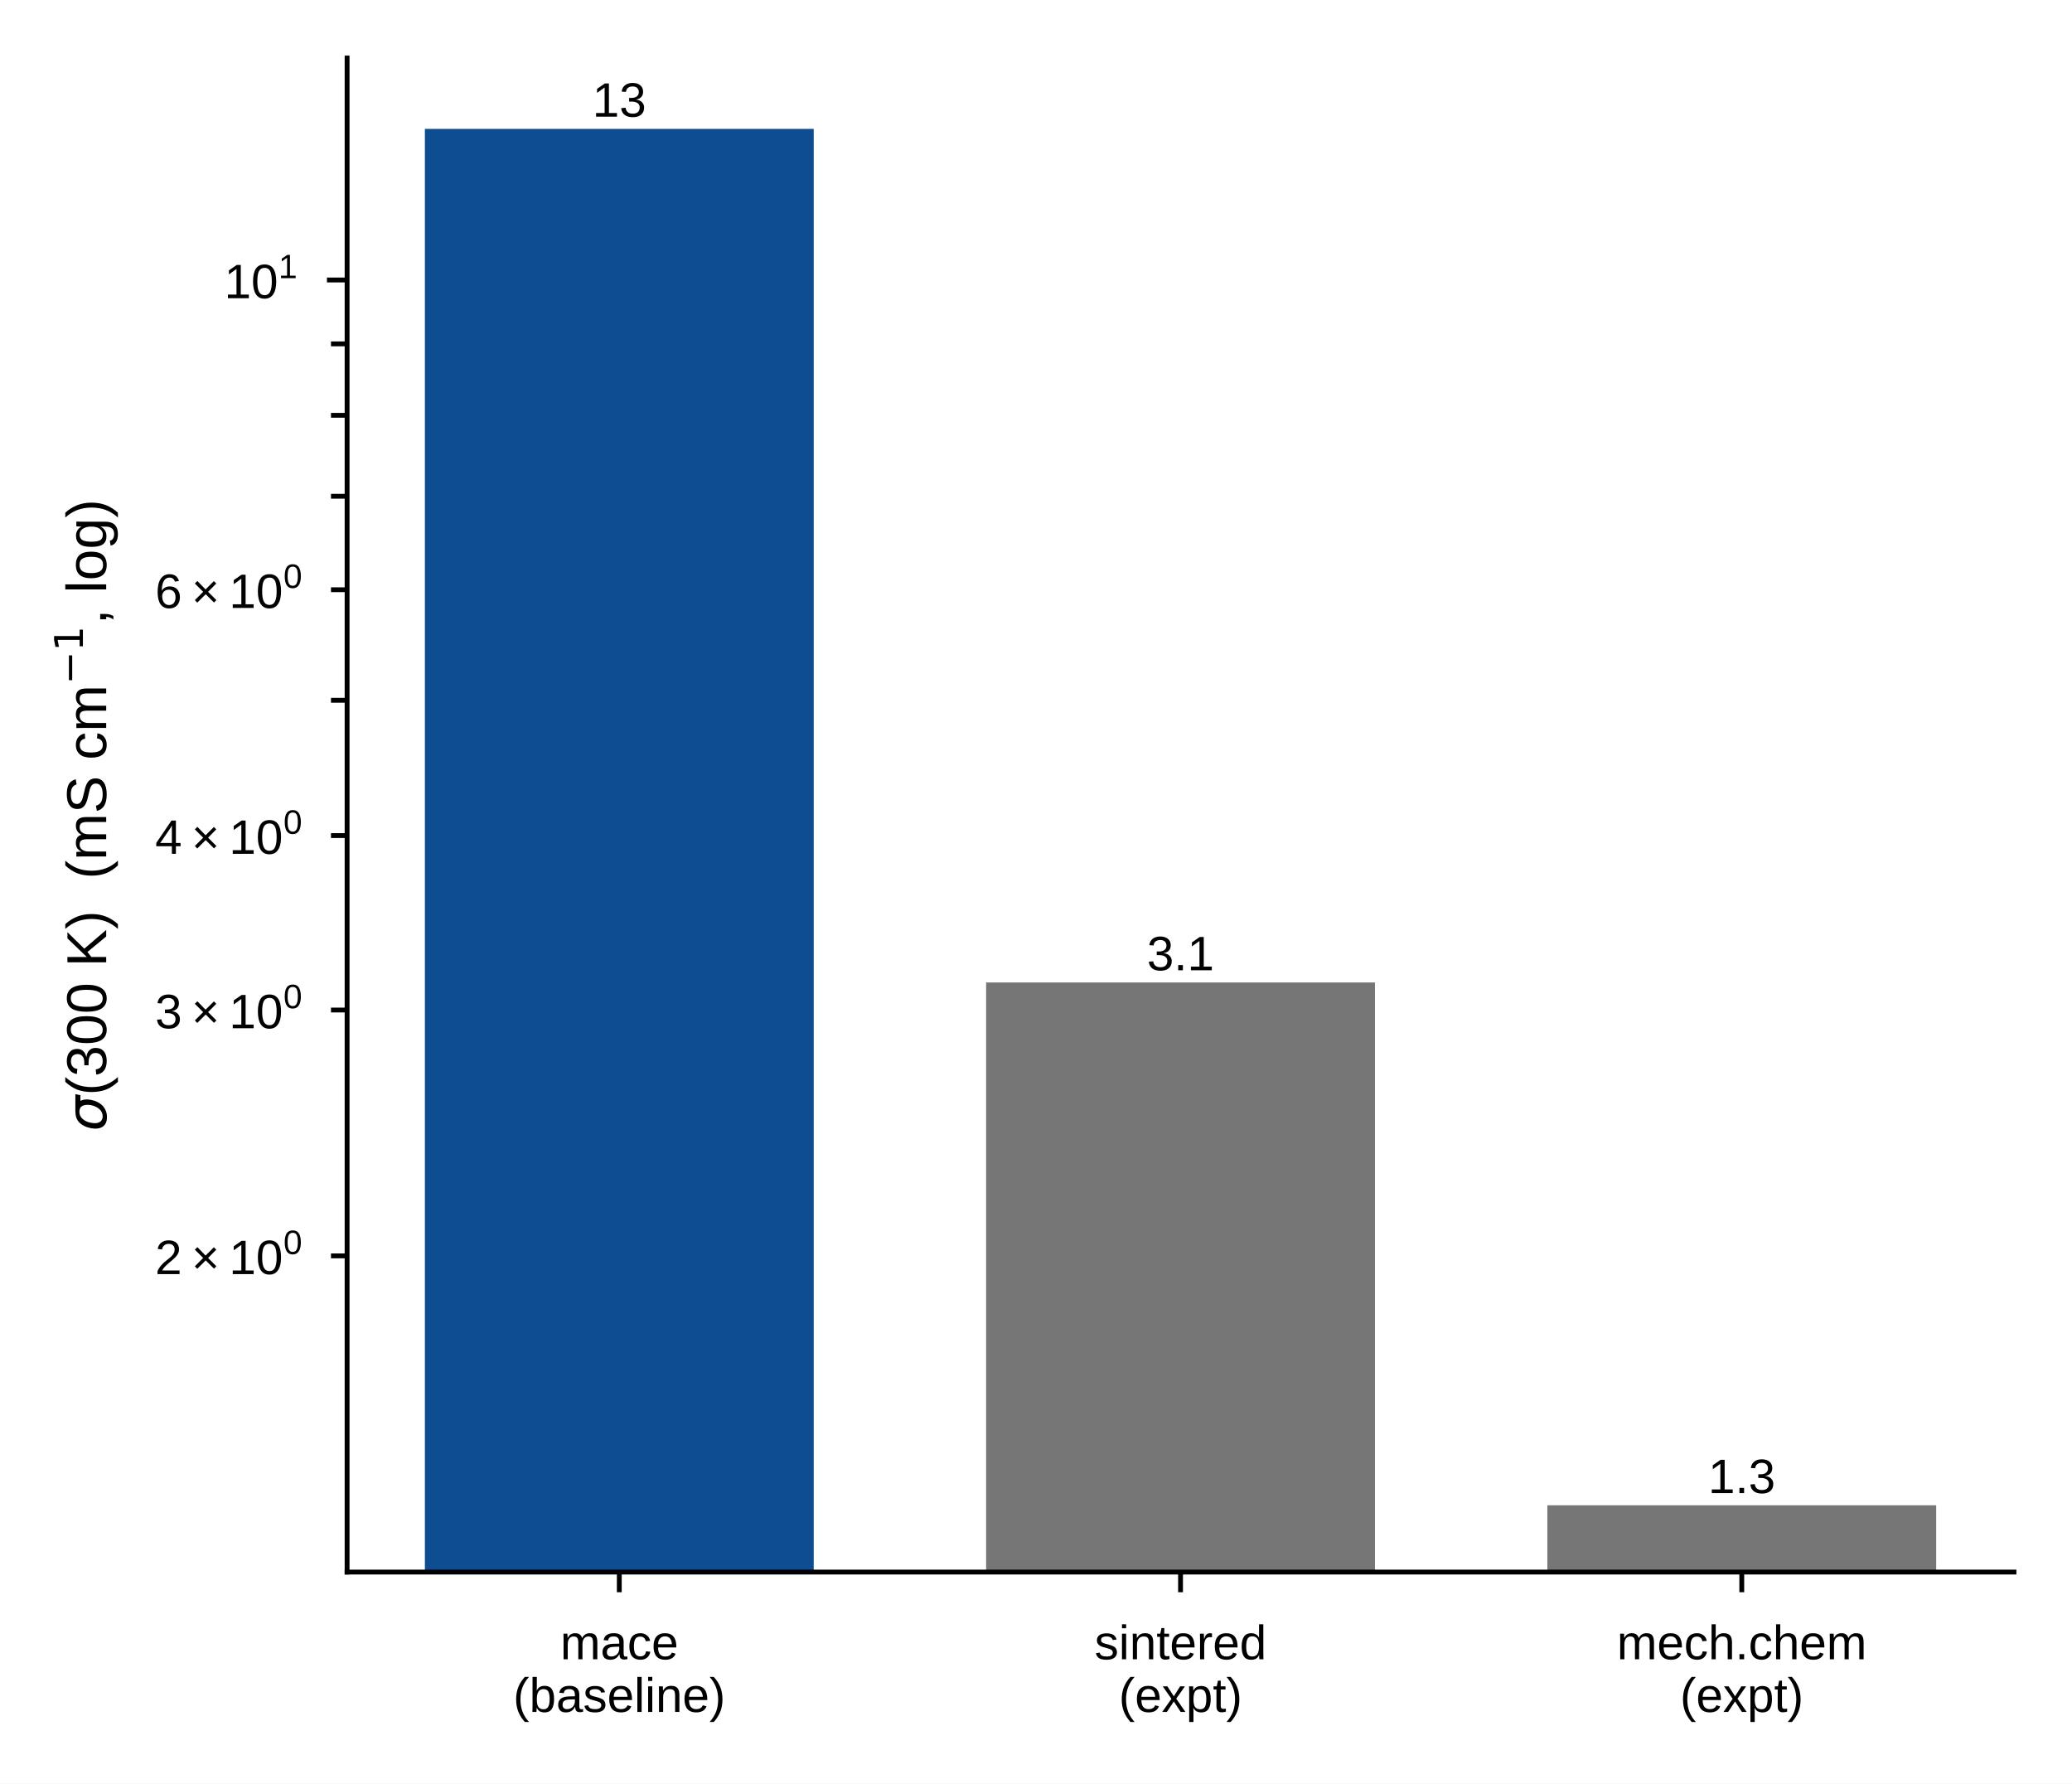
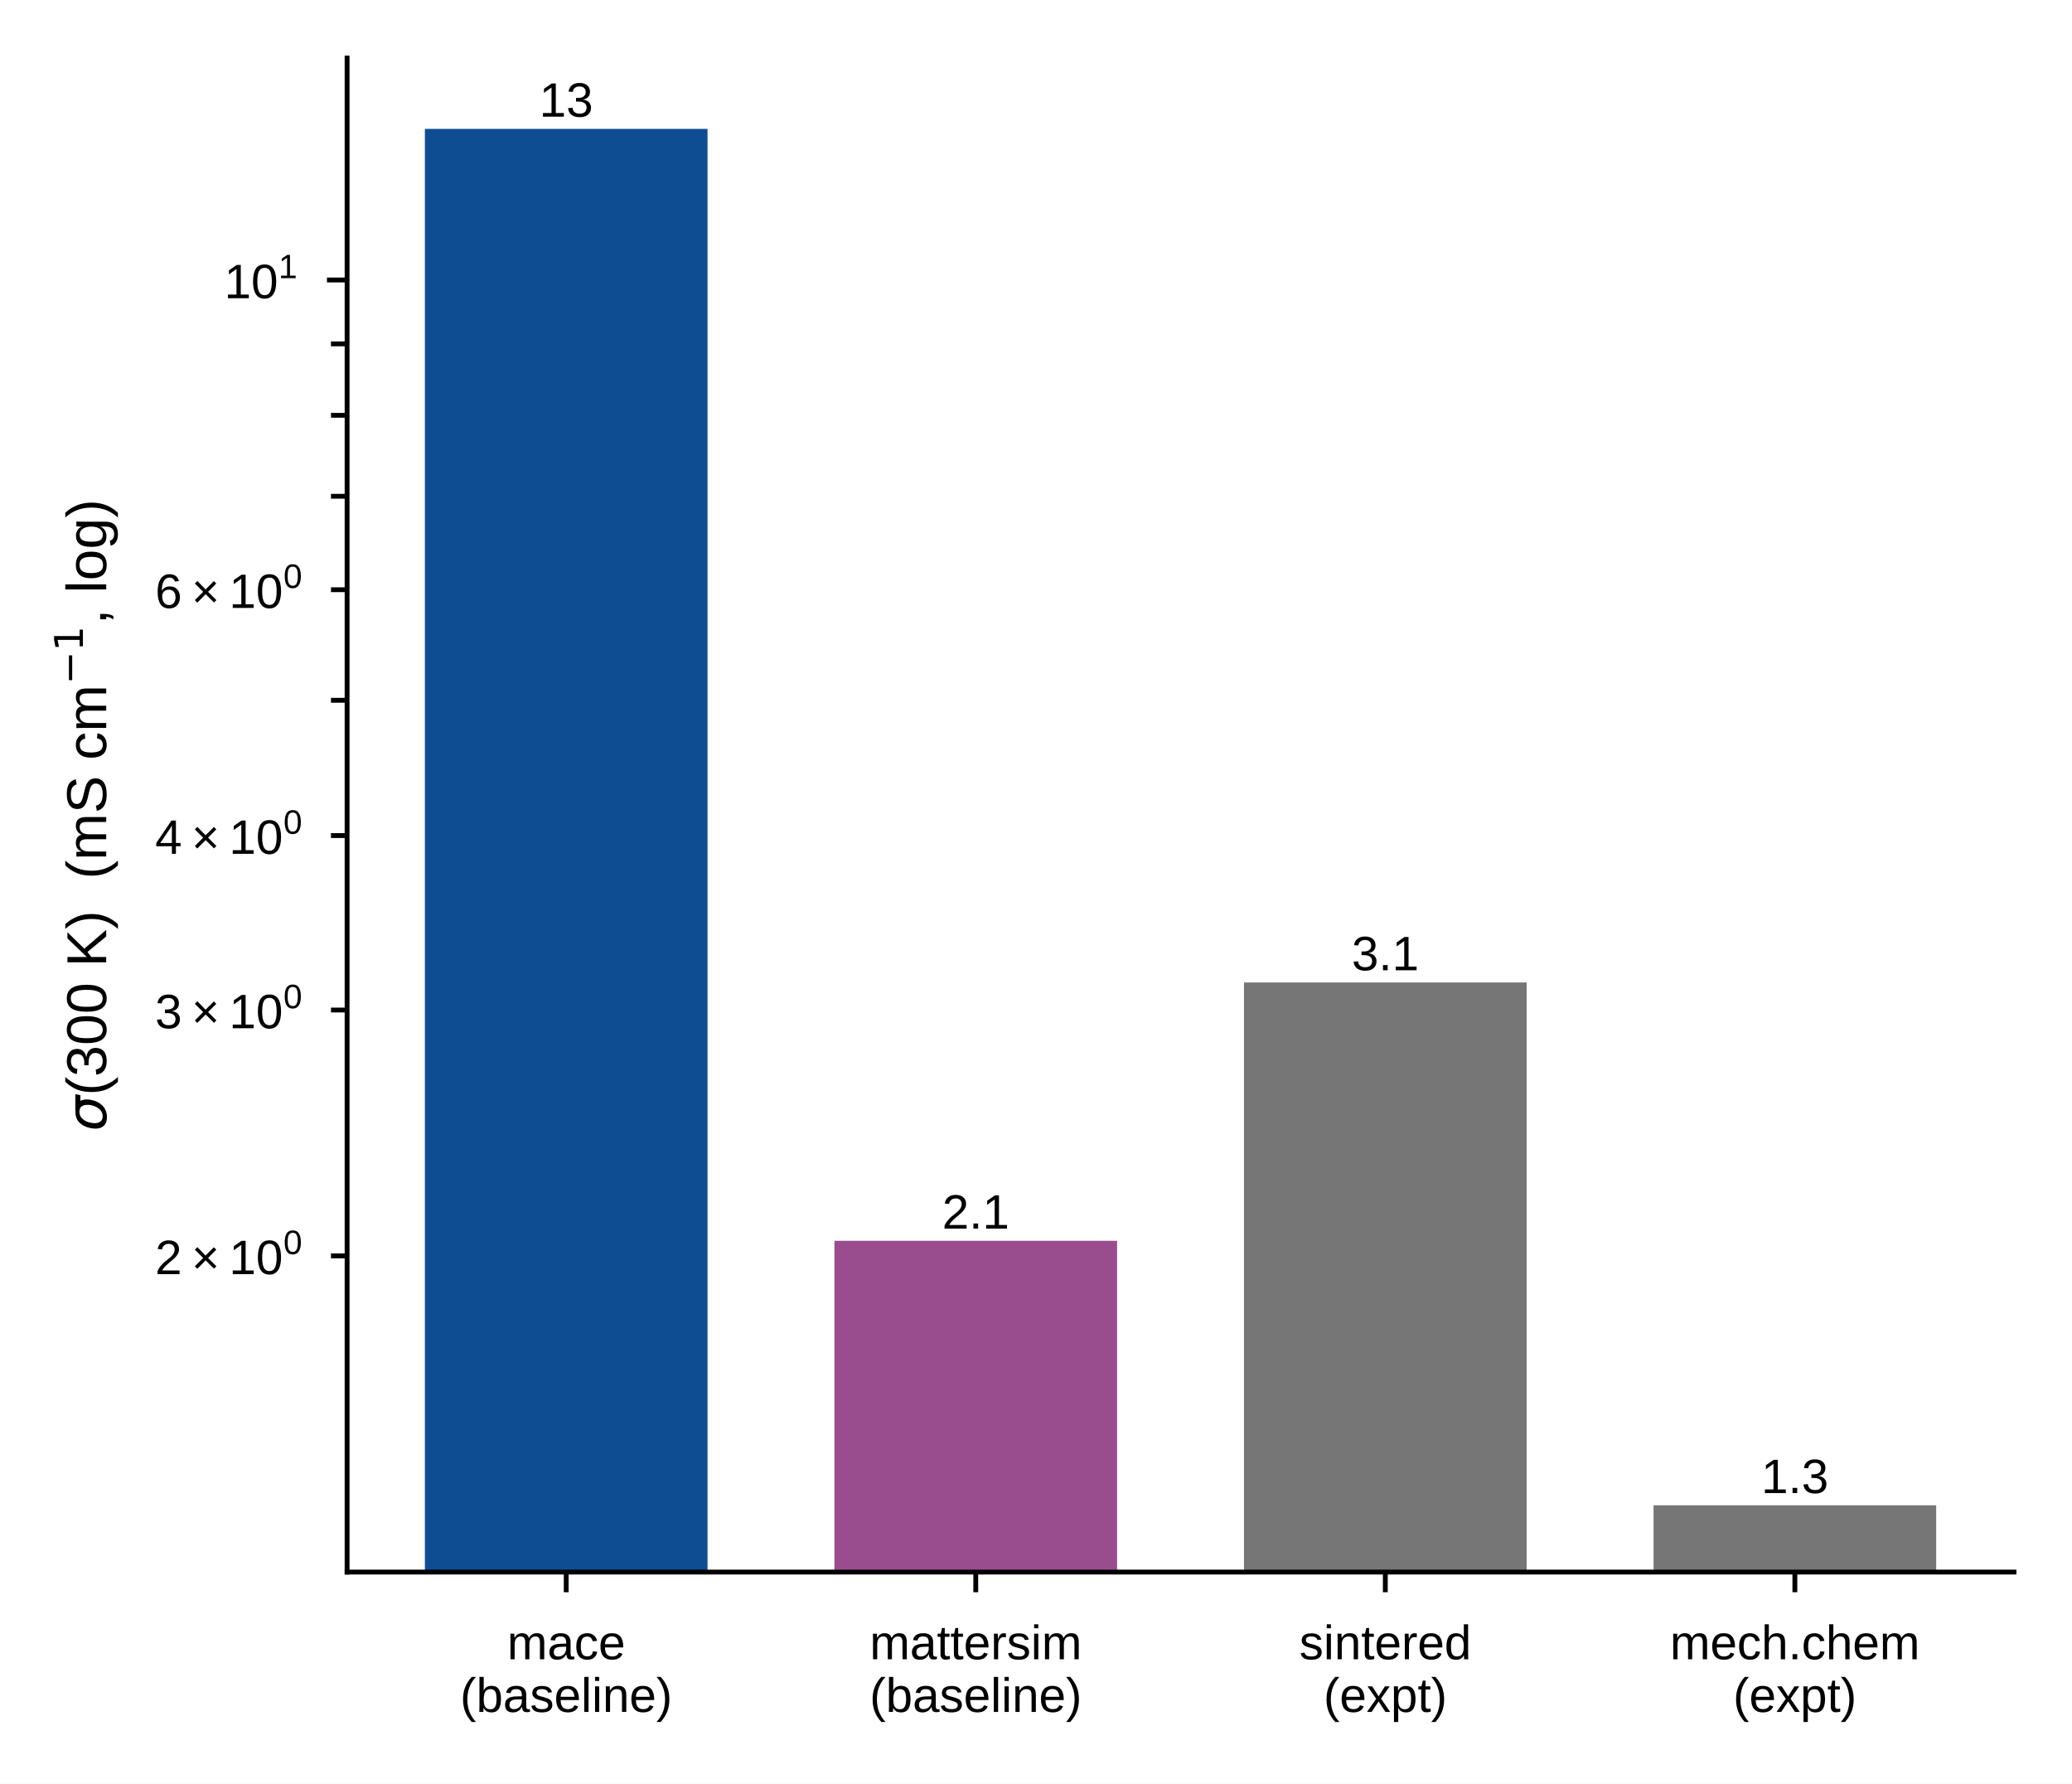
<svg xmlns="http://www.w3.org/2000/svg" xmlns:xlink="http://www.w3.org/1999/xlink" width="257.11pt" height="221.289pt" viewBox="0 0 257.11 221.289" version="1.1">
  <defs>
    <style type="text/css">*{stroke-linejoin: round; stroke-linecap: butt}</style>
  </defs>
  <g id="figure_1">
    <g id="patch_1">
      <path d="M 0 221.289  L 257.11 221.289  L 257.11 0  L 0 0  z " style="fill: #ffffff" />
    </g>
    <g id="axes_1">
      <g id="patch_2">
        <path d="M 43.07 195.028  L 249.91 195.028  L 249.91 7.2  L 43.07 7.2  z " style="fill: #ffffff" />
      </g>
      <g id="patch_3">
-         <path d="M 52.472 173416.374  L 101.222 173416.374  L 101.222 15.738  L 52.472 15.738  z " clip-path="url(#pb1cf1a25ad)" style="fill: #0f4d92; stroke: #ffffff; stroke-width: 0.5; stroke-linejoin: miter" />
+         <path d="M 52.472 173416.374  L 88.046 173416.374  L 88.046 15.738  L 52.472 15.738  z " clip-path="url(#p5d20b3a126)" style="fill: #0f4d92; stroke: #ffffff; stroke-width: 0.5; stroke-linejoin: miter" />
      </g>
      <g id="patch_4">
-         <path d="M 122.115 173416.374  L 170.865 173416.374  L 170.865 121.631  L 122.115 121.631  z " clip-path="url(#pb1cf1a25ad)" style="fill: #767676; stroke: #ffffff; stroke-width: 0.5; stroke-linejoin: miter" />
+         <path d="M 103.292 173416.374  L 138.867 173416.374  L 138.867 153.683  L 103.292 153.683  z " clip-path="url(#p5d20b3a126)" style="fill: #9a4d8e; stroke: #ffffff; stroke-width: 0.5; stroke-linejoin: miter" />
      </g>
      <g id="patch_5">
-         <path d="M 191.758 173416.374  L 240.508 173416.374  L 240.508 186.491  L 191.758 186.491  z " clip-path="url(#pb1cf1a25ad)" style="fill: #767676; stroke: #ffffff; stroke-width: 0.5; stroke-linejoin: miter" />
+         <path d="M 154.113 173416.374  L 189.688 173416.374  L 189.688 121.631  L 154.113 121.631  z " clip-path="url(#p5d20b3a126)" style="fill: #767676; stroke: #ffffff; stroke-width: 0.5; stroke-linejoin: miter" />
+       </g>
+       <g id="patch_6">
+         <path d="M 204.934 173416.374  L 240.508 173416.374  L 240.508 186.491  L 204.934 186.491  z " clip-path="url(#p5d20b3a126)" style="fill: #767676; stroke: #ffffff; stroke-width: 0.5; stroke-linejoin: miter" />
      </g>
      <g id="matplotlib.axis_1">
        <g id="xtick_1">
          <g id="line2d_1">
            <defs>
-               <path id="md21ac53387" d="M 0 0  L 0 2.5  " style="stroke: #000000; stroke-width: 0.6" />
+               <path id="mb6418b07a8" d="M 0 0  L 0 2.5  " style="stroke: #000000; stroke-width: 0.6" />
            </defs>
            <g>
-               <use xlink:href="#md21ac53387" x="76.847" y="195.028" style="stroke: #000000; stroke-width: 0.6" />
+               <use xlink:href="#mb6418b07a8" x="70.259" y="195.028" style="stroke: #000000; stroke-width: 0.6" />
            </g>
          </g>
          <g id="text_1">
-             <text style="font-size: 6px; font-family: 'Arial', 'Helvetica', 'DejaVu Sans', 'Liberation Sans', sans-serif" transform="translate(69.51143 205.8463)">mace</text>
-             <text style="font-size: 6px; font-family: 'Arial', 'Helvetica', 'DejaVu Sans', 'Liberation Sans', sans-serif" transform="translate(63.67456 212.3766)">(baseline)</text>
+             <text style="font-size: 6px; font-family: 'Arial', 'Helvetica', 'DejaVu Sans', 'Liberation Sans', sans-serif" transform="translate(62.92357 205.8463)">mace</text>
+             <text style="font-size: 6px; font-family: 'Arial', 'Helvetica', 'DejaVu Sans', 'Liberation Sans', sans-serif" transform="translate(57.0867 212.3766)">(baseline)</text>
          </g>
        </g>
        <g id="xtick_2">
          <g id="line2d_2">
            <g>
-               <use xlink:href="#md21ac53387" x="146.49" y="195.028" style="stroke: #000000; stroke-width: 0.6" />
+               <use xlink:href="#mb6418b07a8" x="121.08" y="195.028" style="stroke: #000000; stroke-width: 0.6" />
            </g>
          </g>
          <g id="text_2">
-             <text style="font-size: 6px; font-family: 'Arial', 'Helvetica', 'DejaVu Sans', 'Liberation Sans', sans-serif" transform="translate(135.818 205.8463)">sintered</text>
-             <text style="font-size: 6px; font-family: 'Arial', 'Helvetica', 'DejaVu Sans', 'Liberation Sans', sans-serif" transform="translate(138.8222 212.3766)">(expt)</text>
+             <text style="font-size: 6px; font-family: 'Arial', 'Helvetica', 'DejaVu Sans', 'Liberation Sans', sans-serif" transform="translate(107.913 205.8463)">mattersim</text>
+             <text style="font-size: 6px; font-family: 'Arial', 'Helvetica', 'DejaVu Sans', 'Liberation Sans', sans-serif" transform="translate(107.9073 212.3766)">(baseline)</text>
          </g>
        </g>
        <g id="xtick_3">
          <g id="line2d_3">
            <g>
-               <use xlink:href="#md21ac53387" x="216.133" y="195.028" style="stroke: #000000; stroke-width: 0.6" />
+               <use xlink:href="#mb6418b07a8" x="171.9" y="195.028" style="stroke: #000000; stroke-width: 0.6" />
            </g>
          </g>
          <g id="text_3">
-             <text style="font-size: 6px; font-family: 'Arial', 'Helvetica', 'DejaVu Sans', 'Liberation Sans', sans-serif" transform="translate(200.6287 205.8463)">mech.chem</text>
-             <text style="font-size: 6px; font-family: 'Arial', 'Helvetica', 'DejaVu Sans', 'Liberation Sans', sans-serif" transform="translate(208.4653 212.3766)">(expt)</text>
+             <text style="font-size: 6px; font-family: 'Arial', 'Helvetica', 'DejaVu Sans', 'Liberation Sans', sans-serif" transform="translate(161.2283 205.8463)">sintered</text>
+             <text style="font-size: 6px; font-family: 'Arial', 'Helvetica', 'DejaVu Sans', 'Liberation Sans', sans-serif" transform="translate(164.2325 212.3766)">(expt)</text>
+           </g>
+         </g>
+         <g id="xtick_4">
+           <g id="line2d_4">
+             <g>
+               <use xlink:href="#mb6418b07a8" x="222.721" y="195.028" style="stroke: #000000; stroke-width: 0.6" />
+             </g>
+           </g>
+           <g id="text_4">
+             <text style="font-size: 6px; font-family: 'Arial', 'Helvetica', 'DejaVu Sans', 'Liberation Sans', sans-serif" transform="translate(207.2166 205.8463)">mech.chem</text>
+             <text style="font-size: 6px; font-family: 'Arial', 'Helvetica', 'DejaVu Sans', 'Liberation Sans', sans-serif" transform="translate(215.0531 212.3766)">(expt)</text>
          </g>
        </g>
      </g>
      <g id="matplotlib.axis_2">
        <g id="ytick_1">
-           <g id="line2d_4">
+           <g id="line2d_5">
            <defs>
-               <path id="m3cbc60d494" d="M 0 0  L -2.5 0  " style="stroke: #000000; stroke-width: 0.6" />
+               <path id="m268b944a2a" d="M 0 0  L -2.5 0  " style="stroke: #000000; stroke-width: 0.6" />
            </defs>
            <g>
-               <use xlink:href="#m3cbc60d494" x="43.07" y="34.735" style="stroke: #000000; stroke-width: 0.6" />
-             </g>
-           </g>
-           <g id="text_4">
+               <use xlink:href="#m268b944a2a" x="43.07" y="34.735" style="stroke: #000000; stroke-width: 0.6" />
+             </g>
+           </g>
+           <g id="text_5">
            <g transform="translate(27.83 37.49454)">
              <text>
                <tspan x="0" y="-0.503" style="font-size: 6px; font-family: 'Arial'">1</tspan>
                <tspan x="3.337" y="-0.503" style="font-size: 6px; font-family: 'Arial'">0</tspan>
                <tspan x="6.731" y="-2.981" style="font-size: 4.2px; font-family: 'Arial'">1</tspan>
              </text>
            </g>
          </g>
        </g>
        <g id="ytick_2">
-           <g id="line2d_5">
+           <g id="line2d_6">
            <defs>
-               <path id="mc75604034f" d="M 0 0  L -2 0  " style="stroke: #000000; stroke-width: 0.6" />
+               <path id="m407b555080" d="M 0 0  L -2 0  " style="stroke: #000000; stroke-width: 0.6" />
            </defs>
            <g>
-               <use xlink:href="#mc75604034f" x="43.07" y="155.802" style="stroke: #000000; stroke-width: 0.6" />
-             </g>
-           </g>
-           <g id="text_5">
+               <use xlink:href="#m407b555080" x="43.07" y="155.802" style="stroke: #000000; stroke-width: 0.6" />
+             </g>
+           </g>
+           <g id="text_6">
            <g transform="translate(19.25 158.562)">
              <text>
                <tspan x="0" y="-0.503" style="font-size: 6px; font-family: 'Arial'">2</tspan>
                <tspan x="4.506" y="-0.503" style="font-size: 6px; font-family: 'Arial'">×</tspan>
                <tspan x="9.179" y="-0.503" style="font-size: 6px; font-family: 'Arial'">1</tspan>
                <tspan x="12.516" y="-0.503" style="font-size: 6px; font-family: 'Arial'">0</tspan>
                <tspan x="15.91" y="-2.981" style="font-size: 4.2px; font-family: 'Arial'">0</tspan>
              </text>
            </g>
          </g>
        </g>
        <g id="ytick_3">
-           <g id="line2d_6">
-             <g>
-               <use xlink:href="#mc75604034f" x="43.07" y="125.302" style="stroke: #000000; stroke-width: 0.6" />
-             </g>
-           </g>
-           <g id="text_6">
+           <g id="line2d_7">
+             <g>
+               <use xlink:href="#m407b555080" x="43.07" y="125.302" style="stroke: #000000; stroke-width: 0.6" />
+             </g>
+           </g>
+           <g id="text_7">
            <g transform="translate(19.25 128.0615)">
              <text>
                <tspan x="0" y="-0.503" style="font-size: 6px; font-family: 'Arial'">3</tspan>
                <tspan x="4.506" y="-0.503" style="font-size: 6px; font-family: 'Arial'">×</tspan>
                <tspan x="9.179" y="-0.503" style="font-size: 6px; font-family: 'Arial'">1</tspan>
                <tspan x="12.516" y="-0.503" style="font-size: 6px; font-family: 'Arial'">0</tspan>
                <tspan x="15.91" y="-2.981" style="font-size: 4.2px; font-family: 'Arial'">0</tspan>
              </text>
            </g>
          </g>
        </g>
        <g id="ytick_4">
-           <g id="line2d_7">
-             <g>
-               <use xlink:href="#mc75604034f" x="43.07" y="103.661" style="stroke: #000000; stroke-width: 0.6" />
-             </g>
-           </g>
-           <g id="text_7">
+           <g id="line2d_8">
+             <g>
+               <use xlink:href="#m407b555080" x="43.07" y="103.661" style="stroke: #000000; stroke-width: 0.6" />
+             </g>
+           </g>
+           <g id="text_8">
            <g transform="translate(19.25 106.4211)">
              <text>
                <tspan x="0" y="-0.503" style="font-size: 6px; font-family: 'Arial'">4</tspan>
                <tspan x="4.506" y="-0.503" style="font-size: 6px; font-family: 'Arial'">×</tspan>
                <tspan x="9.179" y="-0.503" style="font-size: 6px; font-family: 'Arial'">1</tspan>
                <tspan x="12.516" y="-0.503" style="font-size: 6px; font-family: 'Arial'">0</tspan>
                <tspan x="15.91" y="-2.981" style="font-size: 4.2px; font-family: 'Arial'">0</tspan>
              </text>
            </g>
          </g>
        </g>
        <g id="ytick_5">
-           <g id="line2d_8">
-             <g>
-               <use xlink:href="#mc75604034f" x="43.07" y="86.875" style="stroke: #000000; stroke-width: 0.6" />
+           <g id="line2d_9">
+             <g>
+               <use xlink:href="#m407b555080" x="43.07" y="86.875" style="stroke: #000000; stroke-width: 0.6" />
            </g>
          </g>
        </g>
        <g id="ytick_6">
-           <g id="line2d_9">
-             <g>
-               <use xlink:href="#mc75604034f" x="43.07" y="73.161" style="stroke: #000000; stroke-width: 0.6" />
-             </g>
-           </g>
-           <g id="text_8">
+           <g id="line2d_10">
+             <g>
+               <use xlink:href="#m407b555080" x="43.07" y="73.161" style="stroke: #000000; stroke-width: 0.6" />
+             </g>
+           </g>
+           <g id="text_9">
            <g transform="translate(19.25 75.92061)">
              <text>
                <tspan x="0" y="-0.503" style="font-size: 6px; font-family: 'Arial'">6</tspan>
                <tspan x="4.506" y="-0.503" style="font-size: 6px; font-family: 'Arial'">×</tspan>
                <tspan x="9.179" y="-0.503" style="font-size: 6px; font-family: 'Arial'">1</tspan>
                <tspan x="12.516" y="-0.503" style="font-size: 6px; font-family: 'Arial'">0</tspan>
                <tspan x="15.91" y="-2.981" style="font-size: 4.2px; font-family: 'Arial'">0</tspan>
              </text>
            </g>
          </g>
        </g>
        <g id="ytick_7">
-           <g id="line2d_10">
-             <g>
-               <use xlink:href="#mc75604034f" x="43.07" y="61.565" style="stroke: #000000; stroke-width: 0.6" />
+           <g id="line2d_11">
+             <g>
+               <use xlink:href="#m407b555080" x="43.07" y="61.565" style="stroke: #000000; stroke-width: 0.6" />
            </g>
          </g>
        </g>
        <g id="ytick_8">
-           <g id="line2d_11">
-             <g>
-               <use xlink:href="#mc75604034f" x="43.07" y="51.52" style="stroke: #000000; stroke-width: 0.6" />
+           <g id="line2d_12">
+             <g>
+               <use xlink:href="#m407b555080" x="43.07" y="51.52" style="stroke: #000000; stroke-width: 0.6" />
            </g>
          </g>
        </g>
        <g id="ytick_9">
-           <g id="line2d_12">
-             <g>
-               <use xlink:href="#mc75604034f" x="43.07" y="42.66" style="stroke: #000000; stroke-width: 0.6" />
-             </g>
-           </g>
-         </g>
-         <g id="text_9">
+           <g id="line2d_13">
+             <g>
+               <use xlink:href="#m407b555080" x="43.07" y="42.66" style="stroke: #000000; stroke-width: 0.6" />
+             </g>
+           </g>
+         </g>
+         <g id="text_10">
          <g transform="translate(13.71 140.3492) rotate(-90)">
            <text>
              <tspan x="0" y="-0.532" style="font-style: oblique; font-size: 7px; font-family: 'DejaVu Sans'">σ</tspan>
              <tspan x="4.437" y="-0.532" style="font-size: 7px; font-family: 'Arial'">(</tspan>
              <tspan x="6.768" y="-0.532" style="font-size: 7px; font-family: 'Arial'">3</tspan>
              <tspan x="10.661" y="-0.532" style="font-size: 7px; font-family: 'Arial'">0</tspan>
              <tspan x="14.554" y="-0.532" style="font-size: 7px; font-family: 'Arial'">0</tspan>
              <tspan x="18.447" y="-0.532" style="font-size: 7px; font-family: 'Arial'"> </tspan>
              <tspan x="20.392" y="-0.532" style="font-size: 7px; font-family: 'Arial'">K</tspan>
              <tspan x="25.061" y="-0.532" style="font-size: 7px; font-family: 'Arial'">)</tspan>
              <tspan x="27.392" y="-0.532" style="font-size: 7px; font-family: 'Arial'"> </tspan>
              <tspan x="29.336" y="-0.532" style="font-size: 7px; font-family: 'Arial'"> </tspan>
              <tspan x="31.281" y="-0.532" style="font-size: 7px; font-family: 'Arial'">(</tspan>
              <tspan x="33.612" y="-0.532" style="font-size: 7px; font-family: 'Arial'">m</tspan>
              <tspan x="39.443" y="-0.532" style="font-size: 7px; font-family: 'Arial'">S</tspan>
              <tspan x="44.112" y="-0.532" style="font-size: 7px; font-family: 'Arial'"> </tspan>
              <tspan x="46.057" y="-0.532" style="font-size: 7px; font-family: 'Arial'">c</tspan>
              <tspan x="49.557" y="-0.532" style="font-size: 7px; font-family: 'Arial'">m</tspan>
              <tspan x="62.87" y="-0.532" style="font-size: 7px; font-family: 'Arial'">,</tspan>
              <tspan x="64.815" y="-0.532" style="font-size: 7px; font-family: 'Arial'"> </tspan>
              <tspan x="66.759" y="-0.532" style="font-size: 7px; font-family: 'Arial'">l</tspan>
              <tspan x="68.315" y="-0.532" style="font-size: 7px; font-family: 'Arial'">o</tspan>
              <tspan x="72.208" y="-0.532" style="font-size: 7px; font-family: 'Arial'">g</tspan>
              <tspan x="76.101" y="-0.532" style="font-size: 7px; font-family: 'Arial'">)</tspan>
              <tspan x="55.455" y="-3.423" style="font-size: 4.9px; font-family: 'DejaVu Sans'">−</tspan>
              <tspan x="59.561" y="-3.423" style="font-size: 4.9px; font-family: 'DejaVu Sans'">1</tspan>
            </text>
          </g>
        </g>
      </g>
-       <g id="patch_6">
+       <g id="patch_7">
        <path d="M 43.07 195.028  L 43.07 7.2  " style="fill: none; stroke: #000000; stroke-width: 0.6; stroke-linejoin: miter; stroke-linecap: square" />
      </g>
-       <g id="patch_7">
+       <g id="patch_8">
        <path d="M 43.07 195.028  L 249.91 195.028  " style="fill: none; stroke: #000000; stroke-width: 0.6; stroke-linejoin: miter; stroke-linecap: square" />
      </g>
-       <g id="text_10">
-         <text style="font-size: 6px; font-family: 'Arial', 'Helvetica', 'DejaVu Sans', 'Liberation Sans', sans-serif; text-anchor: middle" x="76.847" y="14.475" transform="rotate(-0 76.8469 14.47496)">13</text>
-       </g>
      <g id="text_11">
-         <text style="font-size: 6px; font-family: 'Arial', 'Helvetica', 'DejaVu Sans', 'Liberation Sans', sans-serif; text-anchor: middle" x="146.49" y="120.369" transform="rotate(-0 146.49 120.3687)">3.1</text>
+         <text style="font-size: 6px; font-family: 'Arial', 'Helvetica', 'DejaVu Sans', 'Liberation Sans', sans-serif; text-anchor: middle" x="70.259" y="14.475" transform="rotate(-0 70.25904 14.47496)">13</text>
      </g>
      <g id="text_12">
-         <text style="font-size: 6px; font-family: 'Arial', 'Helvetica', 'DejaVu Sans', 'Liberation Sans', sans-serif; text-anchor: middle" x="216.133" y="185.228" transform="rotate(-0 216.1331 185.2281)">1.3</text>
+         <text style="font-size: 6px; font-family: 'Arial', 'Helvetica', 'DejaVu Sans', 'Liberation Sans', sans-serif; text-anchor: middle" x="121.08" y="152.42" transform="rotate(-0 121.0797 152.4202)">2.1</text>
+       </g>
+       <g id="text_13">
+         <text style="font-size: 6px; font-family: 'Arial', 'Helvetica', 'DejaVu Sans', 'Liberation Sans', sans-serif; text-anchor: middle" x="171.9" y="120.369" transform="rotate(-0 171.9003 120.3687)">3.1</text>
+       </g>
+       <g id="text_14">
+         <text style="font-size: 6px; font-family: 'Arial', 'Helvetica', 'DejaVu Sans', 'Liberation Sans', sans-serif; text-anchor: middle" x="222.721" y="185.228" transform="rotate(-0 222.721 185.2281)">1.3</text>
      </g>
    </g>
  </g>
  <defs>
-     <clipPath id="pb1cf1a25ad">
+     <clipPath id="p5d20b3a126">
      <rect x="43.07" y="7.2" width="206.84" height="187.828" />
    </clipPath>
  </defs>
</svg>
